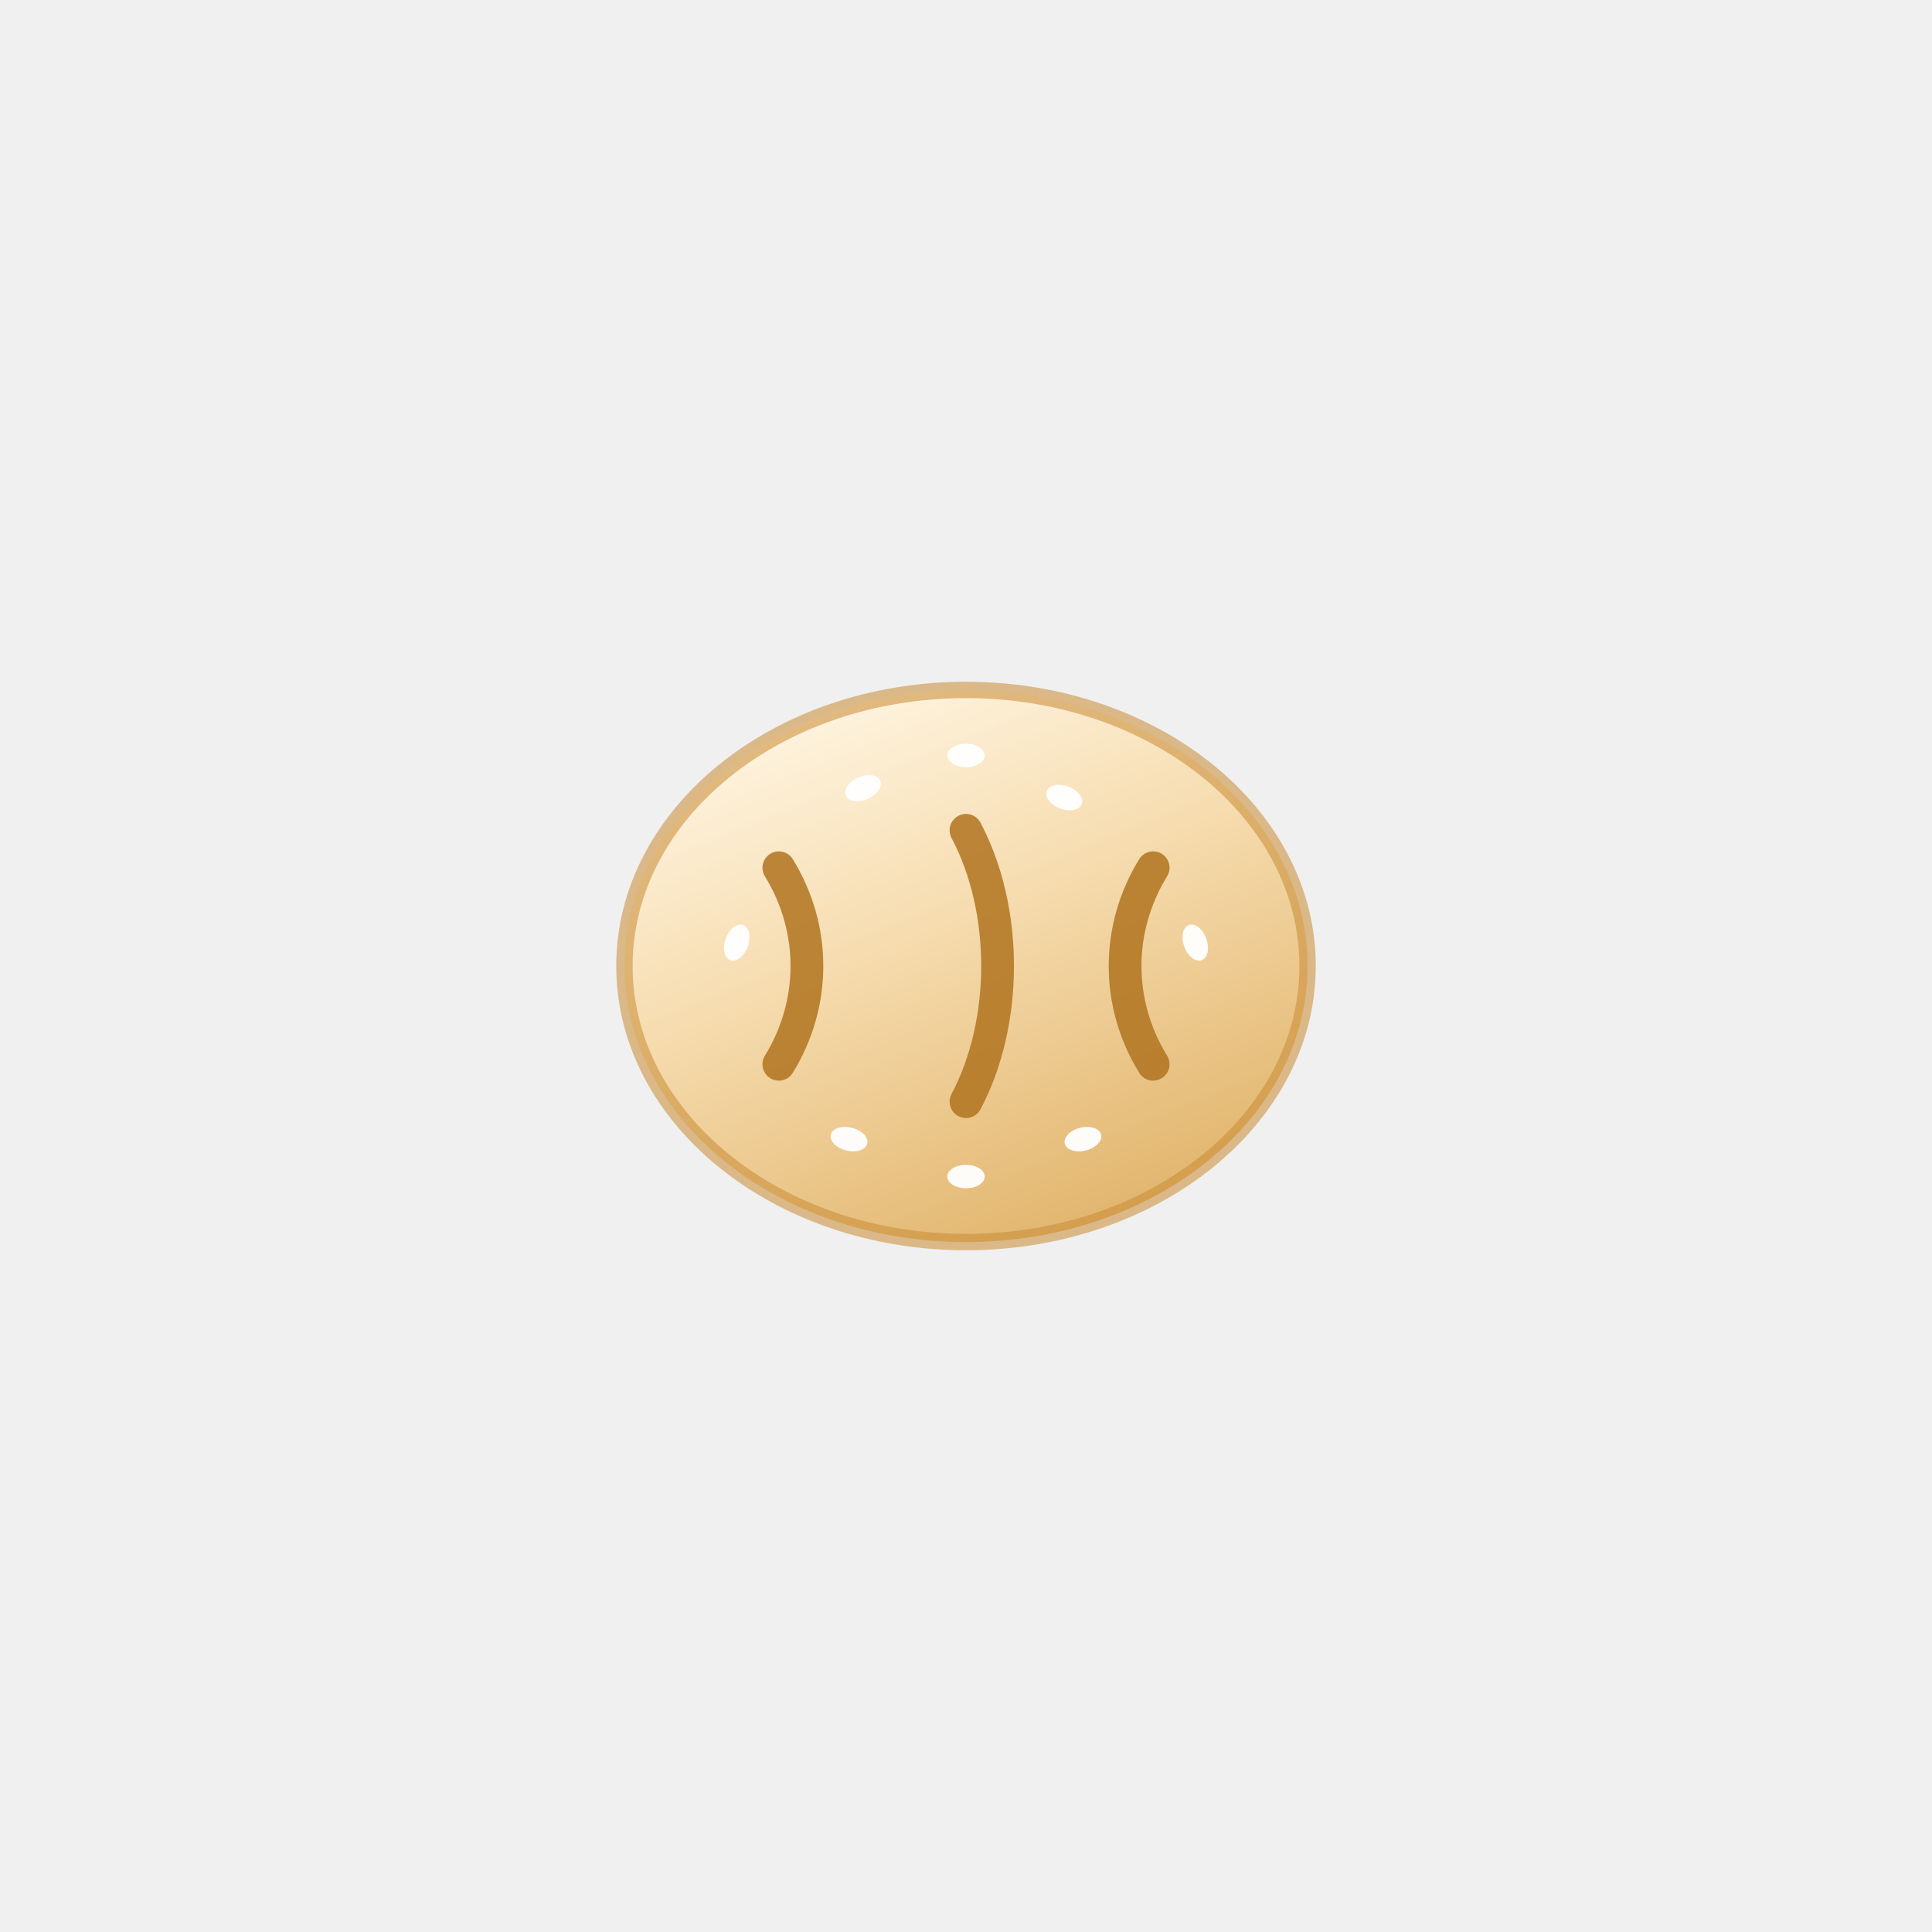
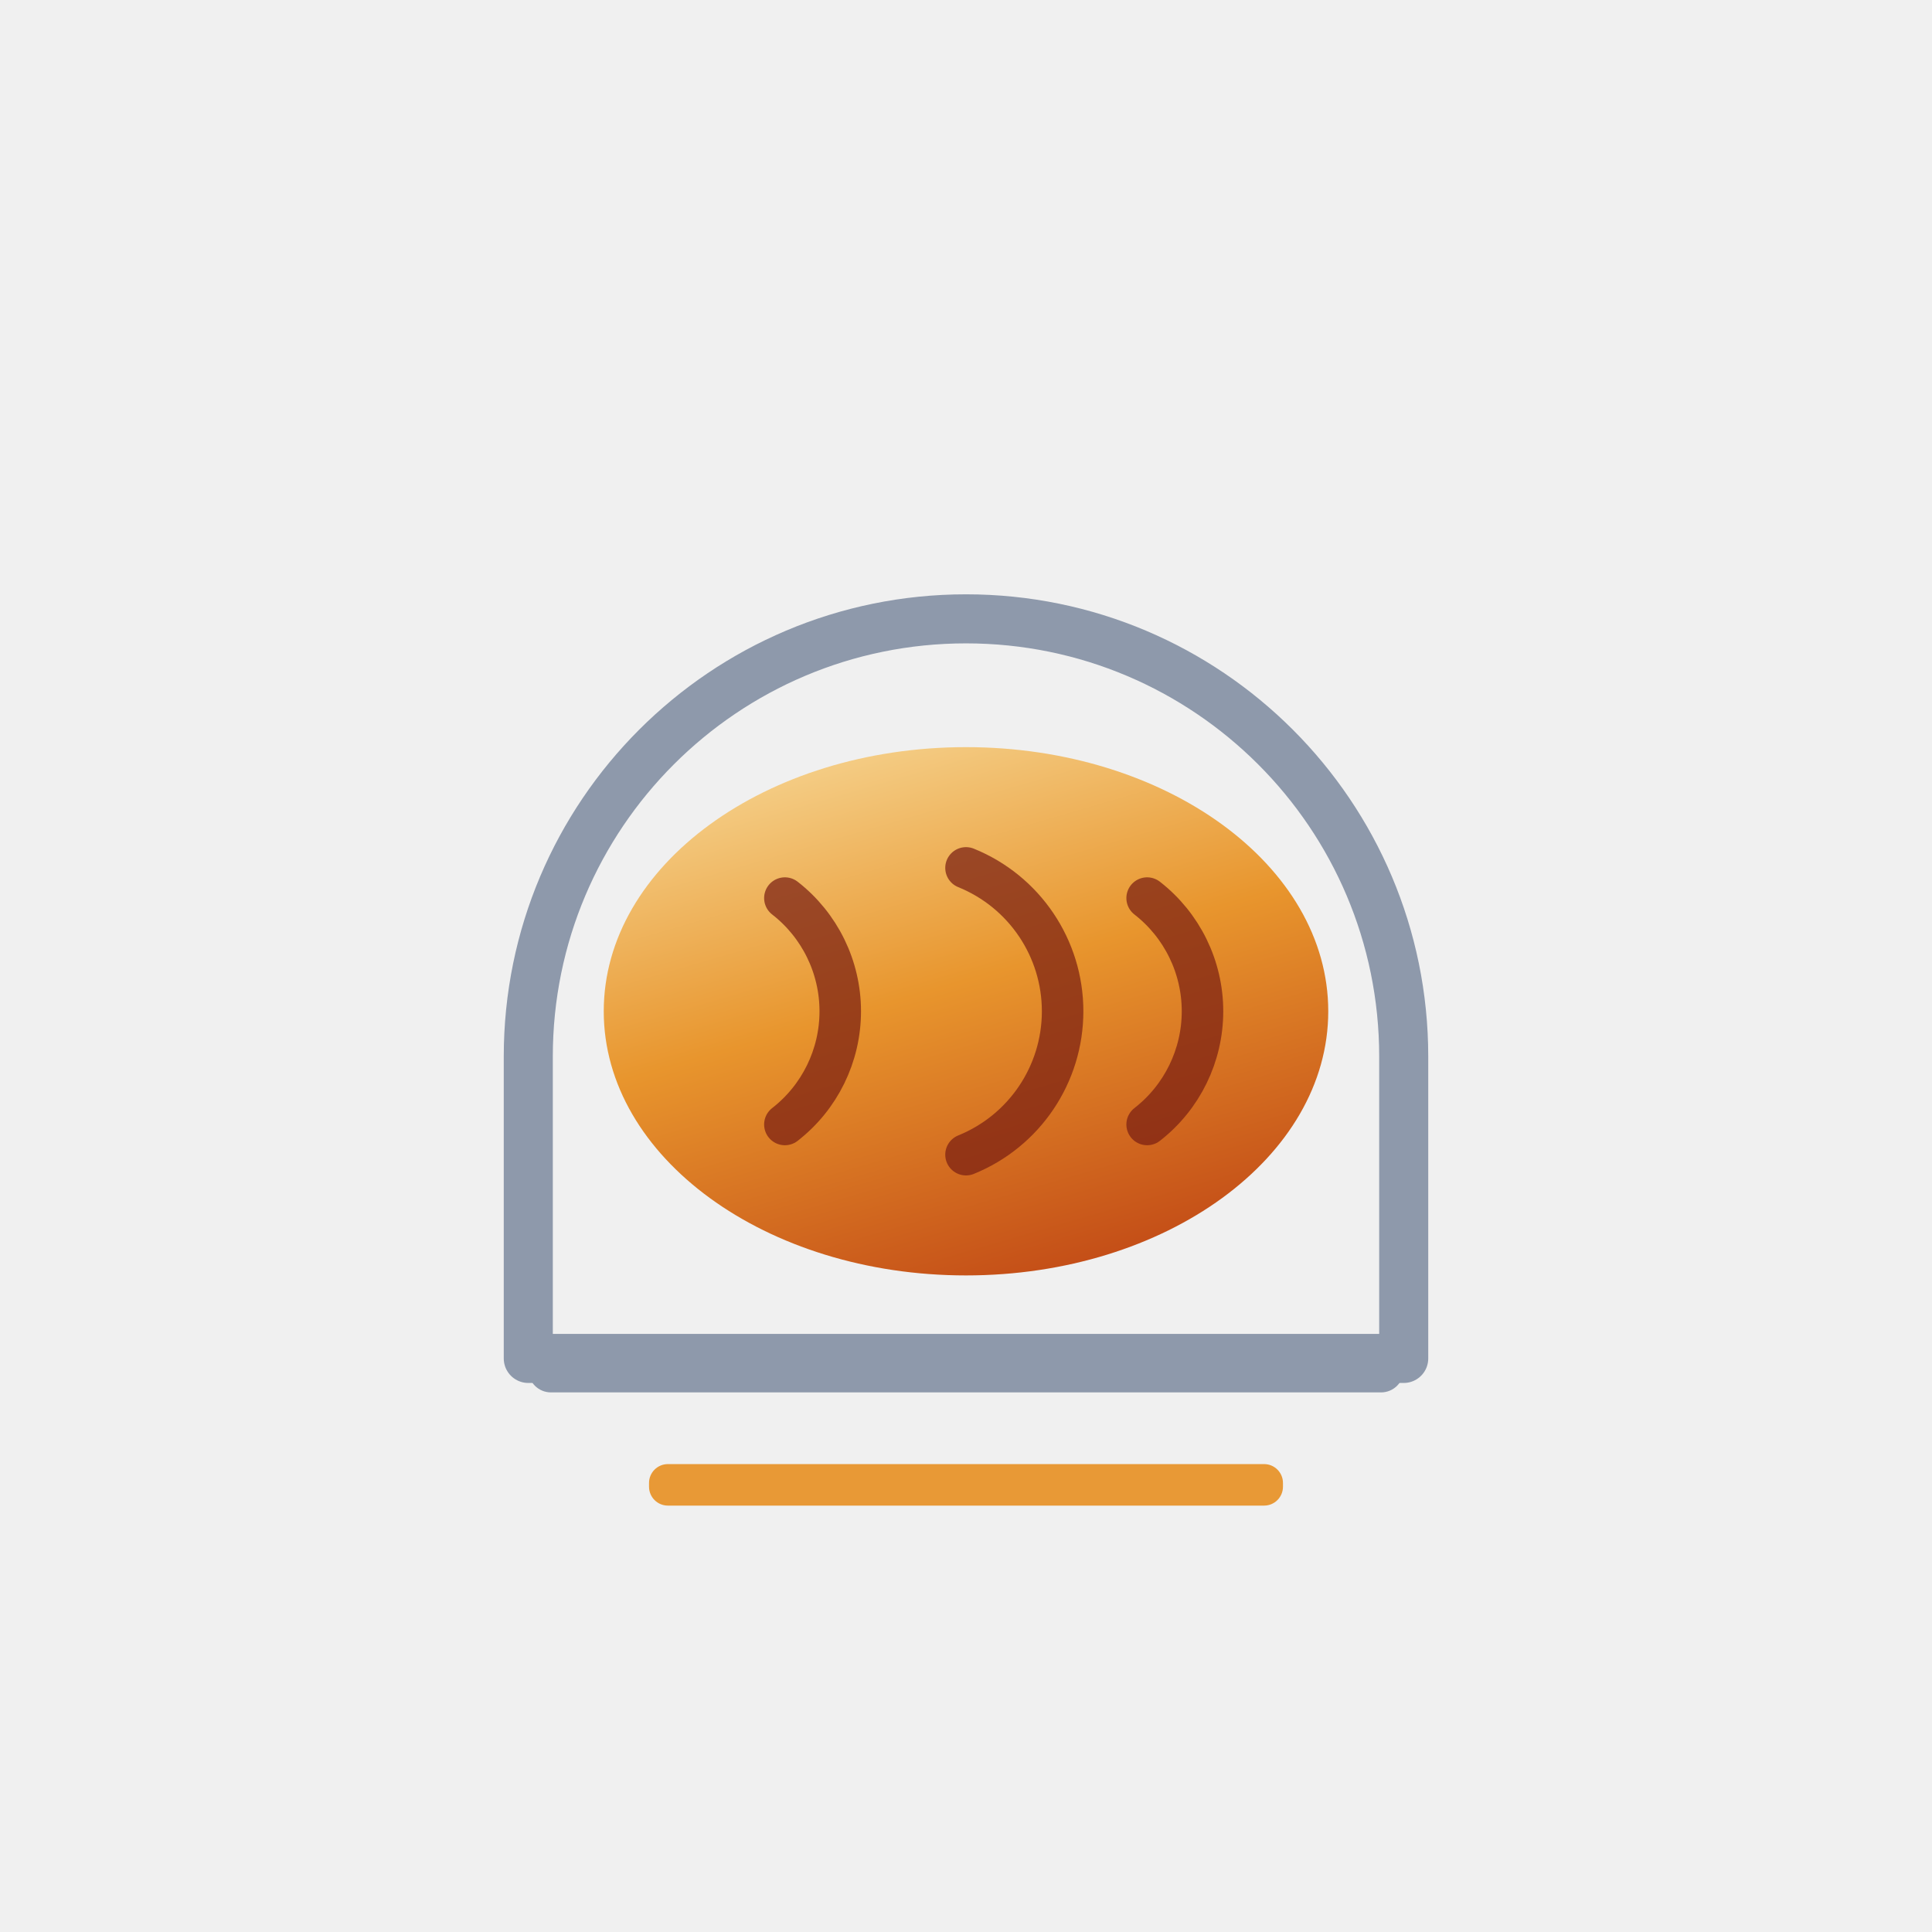
<svg xmlns="http://www.w3.org/2000/svg" viewBox="0 0 512 512" width="512" height="512">
  <defs>
-     <linearGradient id="loaf" x1="0.25" y1="0" x2="0.75" y2="1">
-       <stop offset="0%" stop-color="#FFF6E4" />
-       <stop offset="42%" stop-color="#F6DCAF" />
-       <stop offset="100%" stop-color="#E0B268" />
+     <linearGradient id="crust" x1="0.3" y1="0" x2="0.7" y2="1">
+       <stop offset="0%" stop-color="#F5D08A" />
+       <stop offset="45%" stop-color="#E8952D" />
+       <stop offset="100%" stop-color="#C24A16" />
    </linearGradient>
  </defs>
-   <g transform="translate(256 256) scale(0.62) translate(-256 -256)">
-     <ellipse cx="256" cy="256" rx="146" ry="118" fill="url(#loaf)" />
-     <ellipse cx="256" cy="256" rx="146" ry="118" fill="none" stroke="#C98B33" stroke-width="7" opacity="0.55" />
-     <g stroke="#B0731F" stroke-width="14" stroke-linecap="round" fill="none" opacity="0.85">
-       <path d="M176 214 C 192 240, 192 272, 176 298" />
-       <path d="M256 198 C 274 232, 274 280, 256 314" />
-       <path d="M336 214 C 320 240, 320 272, 336 298" />
-     </g>
-     <g fill="#FFFFFF" opacity="0.95">
-       <ellipse cx="212" cy="180" rx="8" ry="5" transform="rotate(-24 212 180)" />
-       <ellipse cx="298" cy="184" rx="8" ry="5" transform="rotate(20 298 184)" />
-       <ellipse cx="256" cy="166" rx="8" ry="5" />
-       <ellipse cx="158" cy="246" rx="8" ry="5" transform="rotate(-70 158 246)" />
-       <ellipse cx="354" cy="246" rx="8" ry="5" transform="rotate(70 354 246)" />
-       <ellipse cx="206" cy="330" rx="8" ry="5" transform="rotate(14 206 330)" />
-       <ellipse cx="306" cy="330" rx="8" ry="5" transform="rotate(-14 306 330)" />
-       <ellipse cx="256" cy="346" rx="8" ry="5" />
-     </g>
+   <path d="M140 280 A116 116 0 0 1 372 280 L372 360 L140 360 Z" fill="none" stroke="#8E99AB" stroke-width="13" stroke-linejoin="round" />
+   <ellipse cx="256" cy="268" rx="96" ry="70" fill="url(#crust)" />
+   <g stroke="#7A1F12" stroke-width="11" stroke-linecap="round" fill="none" opacity="0.72">
+     <path d="M208 238 A38 38 0 0 1 208 298" />
+     <path d="M256 230 A41 41 0 0 1 256 306" />
+     <path d="M304 238 A38 38 0 0 1 304 298" />
  </g>
+   <rect x="140" y="356" width="232" height="13" rx="6" fill="#8E99AB" />
+   <rect x="172" y="388" width="168" height="11" rx="5" fill="#E8952D" opacity="0.95" />
</svg>
